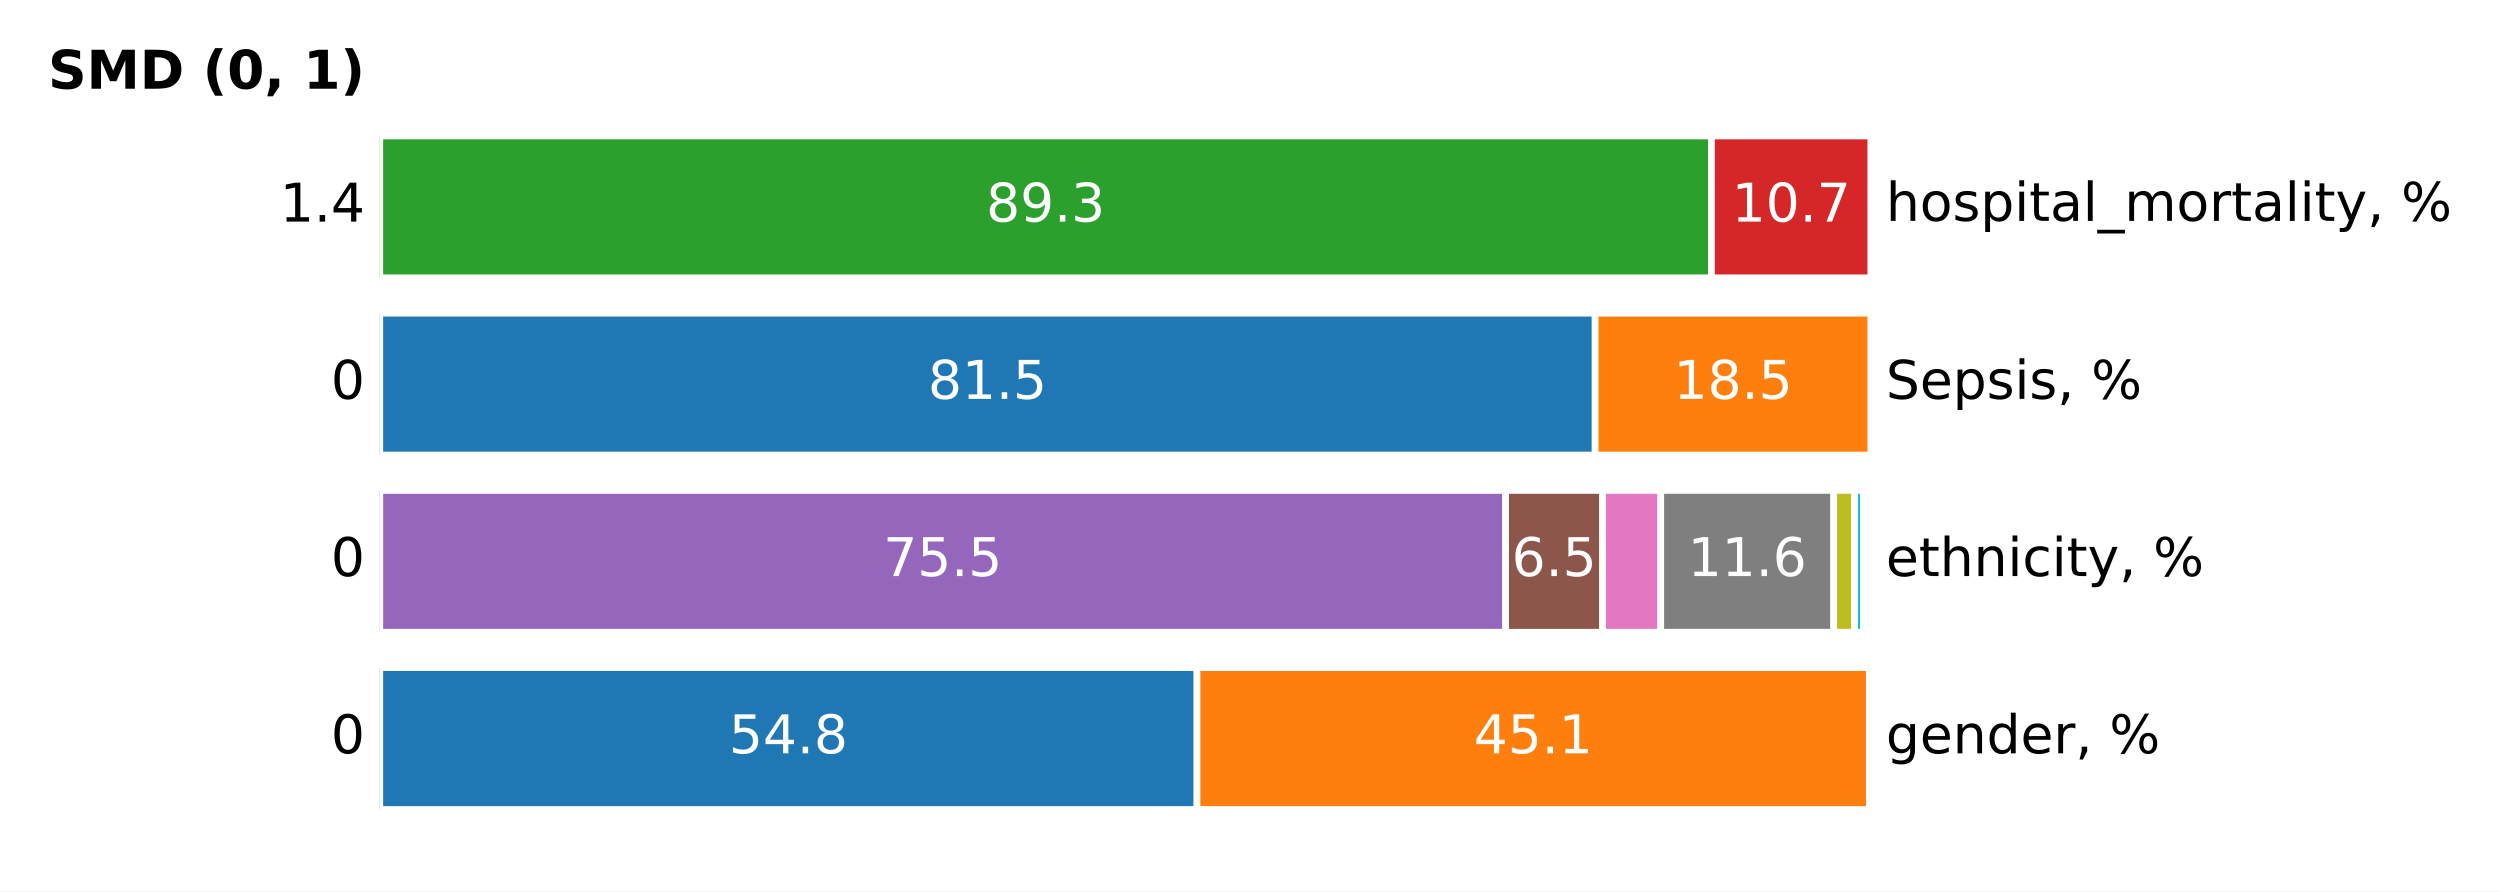
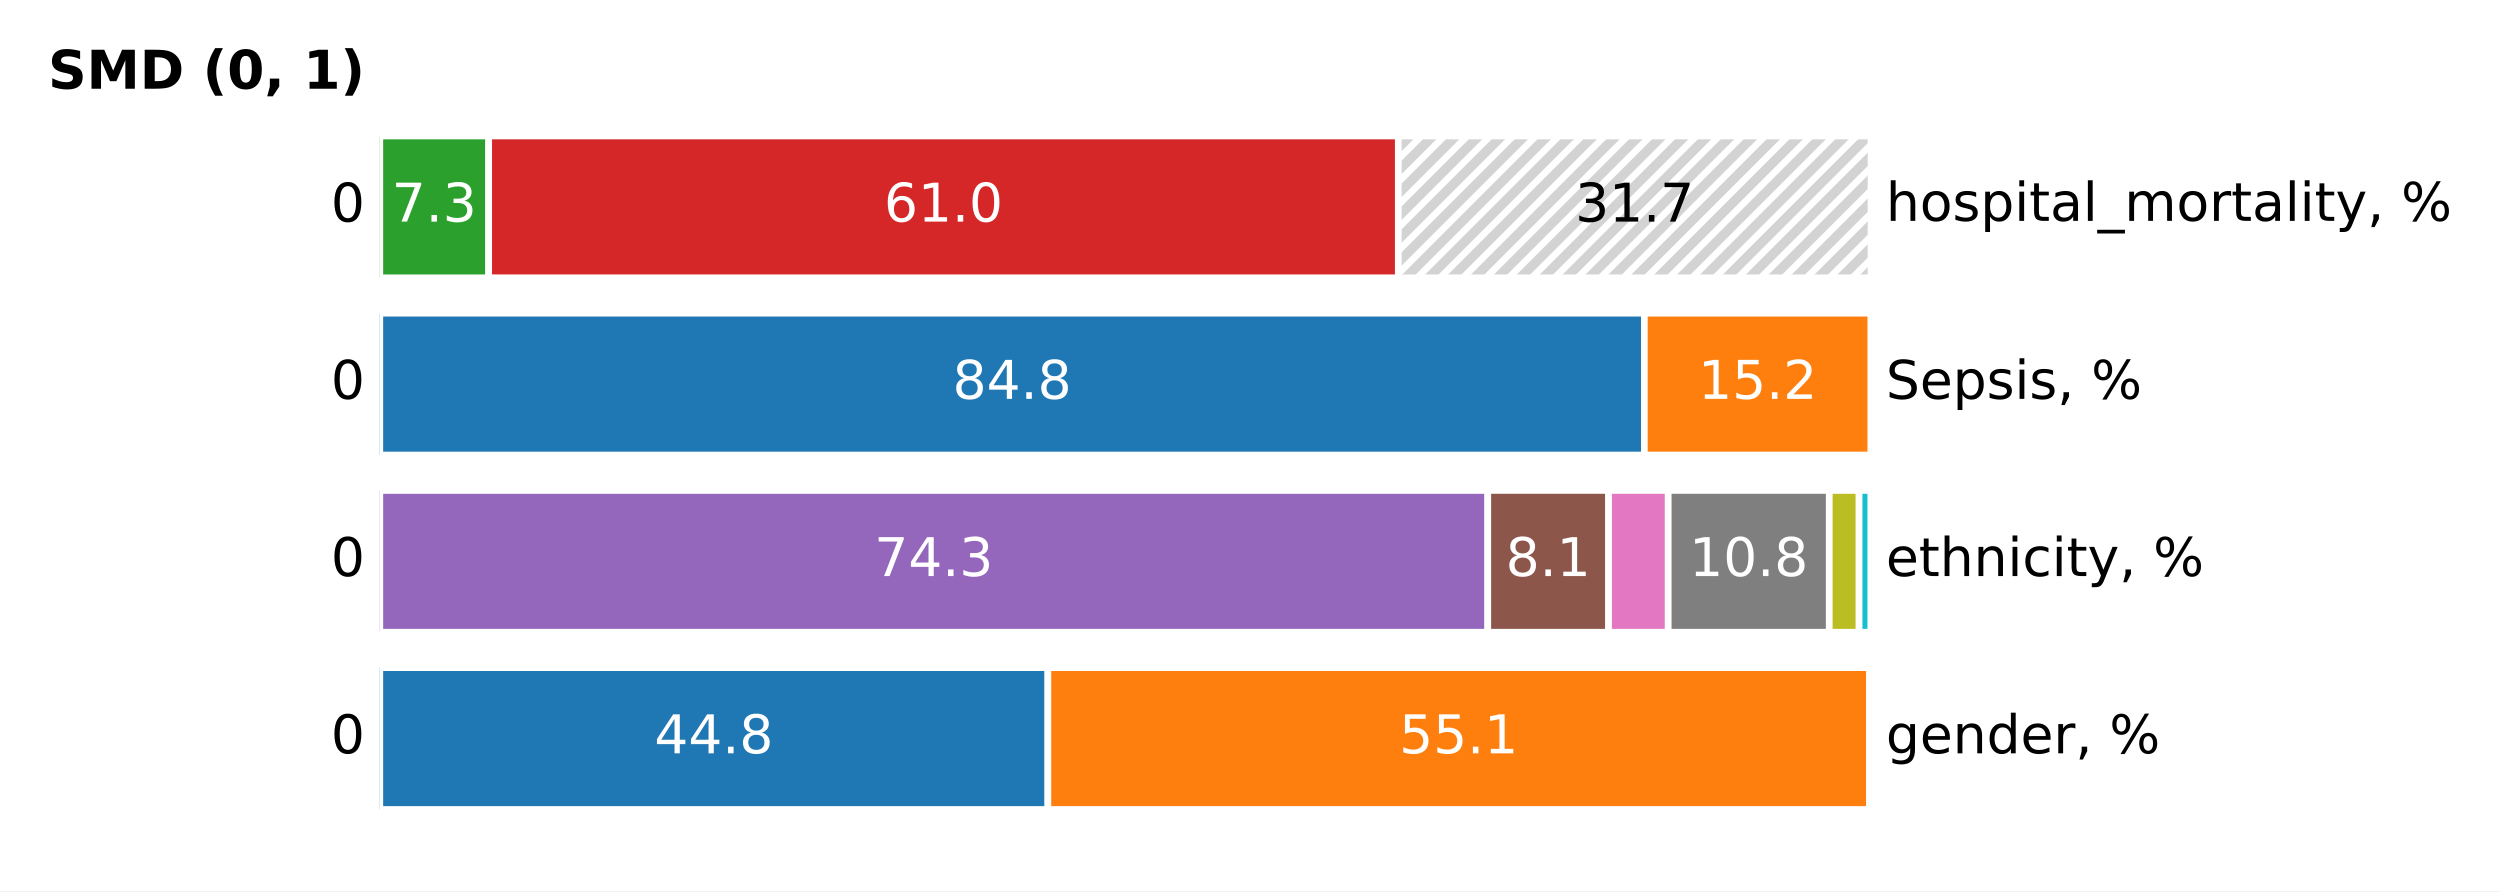
<svg xmlns="http://www.w3.org/2000/svg" xmlns:xlink="http://www.w3.org/1999/xlink" width="374.194pt" height="133.395pt" viewBox="0 0 374.194 133.395" version="1.1">
  <defs>
    <style type="text/css">*{stroke-linejoin: round; stroke-linecap: butt}</style>
  </defs>
  <g id="figure_1">
    <g id="patch_1">
      <path d="M 0 133.395  L 374.194 133.395  L 374.194 0  L 0 0  z " style="fill: #ffffff" />
    </g>
    <g id="axes_1">
      <g id="patch_2">
        <path d="M 56.849 126.195  L 280.05 126.195  L 280.05 15.315  L 56.849 15.315  z " style="fill: #ffffff" />
      </g>
      <g id="patch_3">
-         <path d="M 56.849 121.155  L 179.163 121.155  L 179.163 99.934  L 56.849 99.934  z " clip-path="url(#p56db52a1e6)" style="fill: #1f77b4; stroke: #ffffff; stroke-linejoin: miter" />
+         <path d="M 56.849 121.155  L 156.843 121.155  L 156.843 99.934  L 56.849 99.934  z " clip-path="url(#p36e3469cd9)" style="fill: #1f77b4; stroke: #ffffff; stroke-linejoin: miter" />
      </g>
      <g id="patch_4">
-         <path d="M 179.163 121.155  L 279.826 121.155  L 279.826 99.934  L 179.163 99.934  z " clip-path="url(#p56db52a1e6)" style="fill: #ff7f0e; stroke: #ffffff; stroke-linejoin: miter" />
+         <path d="M 156.843 121.155  L 279.826 121.155  L 279.826 99.934  L 156.843 99.934  z " clip-path="url(#p36e3469cd9)" style="fill: #ff7f0e; stroke: #ffffff; stroke-linejoin: miter" />
      </g>
      <g id="patch_5">
-         <path d="M 279.826 121.155  L 279.826 121.155  L 279.826 99.934  L 279.826 99.934  z " clip-path="url(#p56db52a1e6)" style="fill: #2ca02c; stroke: #ffffff; stroke-linejoin: miter" />
+         <path d="M 279.826 121.155  L 280.05 121.155  L 280.05 99.934  L 279.826 99.934  z " clip-path="url(#p36e3469cd9)" style="fill: #2ca02c; stroke: #ffffff; stroke-linejoin: miter" />
      </g>
      <g id="patch_6">
-         <path d="M 279.826 121.155  L 279.826 121.155  L 279.826 99.934  L 279.826 99.934  z " clip-path="url(#p56db52a1e6)" style="fill: #d62728; stroke: #ffffff; stroke-linejoin: miter" />
+         <path d="M 280.05 121.155  L 280.05 121.155  L 280.05 99.934  L 280.05 99.934  z " clip-path="url(#p36e3469cd9)" style="fill: #d62728; stroke: #ffffff; stroke-linejoin: miter" />
      </g>
      <g id="patch_7">
-         <path d="M 279.826 121.155  L 279.826 121.155  L 279.826 99.934  L 279.826 99.934  z " clip-path="url(#p56db52a1e6)" style="fill: url(#h316f0271d7); stroke: #ffffff; stroke-linejoin: miter" />
+         <path d="M 280.05 121.155  L 280.05 121.155  L 280.05 99.934  L 280.05 99.934  z " clip-path="url(#p36e3469cd9)" style="fill: url(#he252139974); stroke: #ffffff; stroke-linejoin: miter" />
      </g>
      <g id="patch_8">
-         <path d="M 56.849 94.629  L 225.365 94.629  L 225.365 73.408  L 56.849 73.408  z " clip-path="url(#p56db52a1e6)" style="fill: #9467bd; stroke: #ffffff; stroke-linejoin: miter" />
+         <path d="M 56.849 94.629  L 222.687 94.629  L 222.687 73.408  L 56.849 73.408  z " clip-path="url(#p36e3469cd9)" style="fill: #9467bd; stroke: #ffffff; stroke-linejoin: miter" />
      </g>
      <g id="patch_9">
-         <path d="M 225.365 94.629  L 239.874 94.629  L 239.874 73.408  L 225.365 73.408  z " clip-path="url(#p56db52a1e6)" style="fill: #8c564b; stroke: #ffffff; stroke-linejoin: miter" />
+         <path d="M 222.687 94.629  L 240.766 94.629  L 240.766 73.408  L 222.687 73.408  z " clip-path="url(#p36e3469cd9)" style="fill: #8c564b; stroke: #ffffff; stroke-linejoin: miter" />
      </g>
      <g id="patch_10">
-         <path d="M 239.874 94.629  L 248.578 94.629  L 248.578 73.408  L 239.874 73.408  z " clip-path="url(#p56db52a1e6)" style="fill: #e377c2; stroke: #ffffff; stroke-linejoin: miter" />
+         <path d="M 240.766 94.629  L 249.694 94.629  L 249.694 73.408  L 240.766 73.408  z " clip-path="url(#p36e3469cd9)" style="fill: #e377c2; stroke: #ffffff; stroke-linejoin: miter" />
      </g>
      <g id="patch_11">
-         <path d="M 248.578 94.629  L 274.469 94.629  L 274.469 73.408  L 248.578 73.408  z " clip-path="url(#p56db52a1e6)" style="fill: #7f7f7f; stroke: #ffffff; stroke-linejoin: miter" />
+         <path d="M 249.694 94.629  L 273.8 94.629  L 273.8 73.408  L 249.694 73.408  z " clip-path="url(#p36e3469cd9)" style="fill: #7f7f7f; stroke: #ffffff; stroke-linejoin: miter" />
      </g>
      <g id="patch_12">
-         <path d="M 274.469 94.629  L 277.594 94.629  L 277.594 73.408  L 274.469 73.408  z " clip-path="url(#p56db52a1e6)" style="fill: #bcbd22; stroke: #ffffff; stroke-linejoin: miter" />
+         <path d="M 273.8 94.629  L 278.264 94.629  L 278.264 73.408  L 273.8 73.408  z " clip-path="url(#p36e3469cd9)" style="fill: #bcbd22; stroke: #ffffff; stroke-linejoin: miter" />
      </g>
      <g id="patch_13">
-         <path d="M 277.594 94.629  L 278.933 94.629  L 278.933 73.408  L 277.594 73.408  z " clip-path="url(#p56db52a1e6)" style="fill: #17becf; stroke: #ffffff; stroke-linejoin: miter" />
+         <path d="M 278.264 94.629  L 280.05 94.629  L 280.05 73.408  L 278.264 73.408  z " clip-path="url(#p36e3469cd9)" style="fill: #17becf; stroke: #ffffff; stroke-linejoin: miter" />
      </g>
      <g id="patch_14">
-         <path d="M 278.933 94.629  L 278.933 94.629  L 278.933 73.408  L 278.933 73.408  z " clip-path="url(#p56db52a1e6)" style="fill: url(#h316f0271d7); stroke: #ffffff; stroke-linejoin: miter" />
+         <path d="M 280.05 94.629  L 280.05 94.629  L 280.05 73.408  L 280.05 73.408  z " clip-path="url(#p36e3469cd9)" style="fill: url(#he252139974); stroke: #ffffff; stroke-linejoin: miter" />
      </g>
      <g id="patch_15">
-         <path d="M 56.849 68.103  L 238.757 68.103  L 238.757 46.882  L 56.849 46.882  z " clip-path="url(#p56db52a1e6)" style="fill: #1f77b4; stroke: #ffffff; stroke-linejoin: miter" />
+         <path d="M 56.849 68.103  L 246.123 68.103  L 246.123 46.882  L 56.849 46.882  z " clip-path="url(#p36e3469cd9)" style="fill: #1f77b4; stroke: #ffffff; stroke-linejoin: miter" />
      </g>
      <g id="patch_16">
-         <path d="M 238.757 68.103  L 280.05 68.103  L 280.05 46.882  L 238.757 46.882  z " clip-path="url(#p56db52a1e6)" style="fill: #ff7f0e; stroke: #ffffff; stroke-linejoin: miter" />
+         <path d="M 246.123 68.103  L 280.05 68.103  L 280.05 46.882  L 246.123 46.882  z " clip-path="url(#p36e3469cd9)" style="fill: #ff7f0e; stroke: #ffffff; stroke-linejoin: miter" />
      </g>
      <g id="patch_17">
-         <path d="M 280.05 68.103  L 280.05 68.103  L 280.05 46.882  L 280.05 46.882  z " clip-path="url(#p56db52a1e6)" style="fill: url(#h316f0271d7); stroke: #ffffff; stroke-linejoin: miter" />
+         <path d="M 280.05 68.103  L 280.05 68.103  L 280.05 46.882  L 280.05 46.882  z " clip-path="url(#p36e3469cd9)" style="fill: url(#he252139974); stroke: #ffffff; stroke-linejoin: miter" />
      </g>
      <g id="patch_18">
-         <path d="M 56.849 41.577  L 256.167 41.577  L 256.167 20.355  L 56.849 20.355  z " clip-path="url(#p56db52a1e6)" style="fill: #2ca02c; stroke: #ffffff; stroke-linejoin: miter" />
+         <path d="M 56.849 41.577  L 73.143 41.577  L 73.143 20.355  L 56.849 20.355  z " clip-path="url(#p36e3469cd9)" style="fill: #2ca02c; stroke: #ffffff; stroke-linejoin: miter" />
      </g>
      <g id="patch_19">
-         <path d="M 256.167 41.577  L 280.05 41.577  L 280.05 20.355  L 256.167 20.355  z " clip-path="url(#p56db52a1e6)" style="fill: #d62728; stroke: #ffffff; stroke-linejoin: miter" />
+         <path d="M 73.143 41.577  L 209.295 41.577  L 209.295 20.355  L 73.143 20.355  z " clip-path="url(#p36e3469cd9)" style="fill: #d62728; stroke: #ffffff; stroke-linejoin: miter" />
      </g>
      <g id="patch_20">
-         <path d="M 280.05 41.577  L 280.05 41.577  L 280.05 20.355  L 280.05 20.355  z " clip-path="url(#p56db52a1e6)" style="fill: url(#h316f0271d7); stroke: #ffffff; stroke-linejoin: miter" />
+         <path d="M 209.295 41.577  L 280.05 41.577  L 280.05 20.355  L 209.295 20.355  z " clip-path="url(#p36e3469cd9)" style="fill: url(#he252139974); stroke: #ffffff; stroke-linejoin: miter" />
      </g>
      <g id="matplotlib.axis_1" />
      <g id="matplotlib.axis_2" />
      <g id="text_1">
-         <g style="fill: #ffffff" transform="translate(109.1 112.7524) scale(0.08 -0.08)">
-           <defs>
-             <path id="DejaVuSans-35" d="M 691 4666  L 3169 4666  L 3169 4134  L 1269 4134  L 1269 2991  Q 1406 3038 1543 3061  Q 1681 3084 1819 3084  Q 2600 3084 3056 2656  Q 3513 2228 3513 1497  Q 3513 744 3044 326  Q 2575 -91 1722 -91  Q 1428 -91 1123 -41  Q 819 9 494 109  L 494 744  Q 775 591 1075 516  Q 1375 441 1709 441  Q 2250 441 2565 725  Q 2881 1009 2881 1497  Q 2881 1984 2565 2268  Q 2250 2553 1709 2553  Q 1456 2553 1204 2497  Q 953 2441 691 2322  L 691 4666  z " transform="scale(0.015625)" />
+         <g style="fill: #ffffff" transform="translate(97.94005 112.7524) scale(0.08 -0.08)">
+           <defs>
            <path id="DejaVuSans-34" d="M 2419 4116  L 825 1625  L 2419 1625  L 2419 4116  z M 2253 4666  L 3047 4666  L 3047 1625  L 3713 1625  L 3713 1100  L 3047 1100  L 3047 0  L 2419 0  L 2419 1100  L 313 1100  L 313 1709  L 2253 4666  z " transform="scale(0.015625)" />
            <path id="DejaVuSans-2e" d="M 684 794  L 1344 794  L 1344 0  L 684 0  L 684 794  z " transform="scale(0.015625)" />
            <path id="DejaVuSans-38" d="M 2034 2216  Q 1584 2216 1326 1975  Q 1069 1734 1069 1313  Q 1069 891 1326 650  Q 1584 409 2034 409  Q 2484 409 2743 651  Q 3003 894 3003 1313  Q 3003 1734 2745 1975  Q 2488 2216 2034 2216  z M 1403 2484  Q 997 2584 770 2862  Q 544 3141 544 3541  Q 544 4100 942 4425  Q 1341 4750 2034 4750  Q 2731 4750 3128 4425  Q 3525 4100 3525 3541  Q 3525 3141 3298 2862  Q 3072 2584 2669 2484  Q 3125 2378 3379 2068  Q 3634 1759 3634 1313  Q 3634 634 3220 271  Q 2806 -91 2034 -91  Q 1263 -91 848 271  Q 434 634 434 1313  Q 434 1759 690 2068  Q 947 2378 1403 2484  z M 1172 3481  Q 1172 3119 1398 2916  Q 1625 2713 2034 2713  Q 2441 2713 2670 2916  Q 2900 3119 2900 3481  Q 2900 3844 2670 4047  Q 2441 4250 2034 4250  Q 1625 4250 1398 4047  Q 1172 3844 1172 3481  z " transform="scale(0.015625)" />
          </defs>
+           <use xlink:href="#DejaVuSans-34" />
+           <use xlink:href="#DejaVuSans-34" x="63.623" />
+           <use xlink:href="#DejaVuSans-2e" x="127.246" />
+           <use xlink:href="#DejaVuSans-38" x="159.033" />
+         </g>
+       </g>
+       <g id="text_2">
+         <g style="fill: #ffffff" transform="translate(209.4284 112.7524) scale(0.08 -0.08)">
+           <defs>
+             <path id="DejaVuSans-35" d="M 691 4666  L 3169 4666  L 3169 4134  L 1269 4134  L 1269 2991  Q 1406 3038 1543 3061  Q 1681 3084 1819 3084  Q 2600 3084 3056 2656  Q 3513 2228 3513 1497  Q 3513 744 3044 326  Q 2575 -91 1722 -91  Q 1428 -91 1123 -41  Q 819 9 494 109  L 494 744  Q 775 591 1075 516  Q 1375 441 1709 441  Q 2250 441 2565 725  Q 2881 1009 2881 1497  Q 2881 1984 2565 2268  Q 2250 2553 1709 2553  Q 1456 2553 1204 2497  Q 953 2441 691 2322  L 691 4666  z " transform="scale(0.015625)" />
+             <path id="DejaVuSans-31" d="M 794 531  L 1825 531  L 1825 4091  L 703 3866  L 703 4441  L 1819 4666  L 2450 4666  L 2450 531  L 3481 531  L 3481 0  L 794 0  L 794 531  z " transform="scale(0.015625)" />
+           </defs>
          <use xlink:href="#DejaVuSans-35" />
-           <use xlink:href="#DejaVuSans-34" x="63.623" />
-           <use xlink:href="#DejaVuSans-2e" x="127.246" />
-           <use xlink:href="#DejaVuSans-38" x="159.033" />
-         </g>
-       </g>
-       <g id="text_2">
-         <g style="fill: #ffffff" transform="translate(220.5884 112.7524) scale(0.08 -0.08)">
-           <defs>
-             <path id="DejaVuSans-31" d="M 794 531  L 1825 531  L 1825 4091  L 703 3866  L 703 4441  L 1819 4666  L 2450 4666  L 2450 531  L 3481 531  L 3481 0  L 794 0  L 794 531  z " transform="scale(0.015625)" />
-           </defs>
-           <use xlink:href="#DejaVuSans-34" />
          <use xlink:href="#DejaVuSans-35" x="63.623" />
          <use xlink:href="#DejaVuSans-2e" x="127.246" />
          <use xlink:href="#DejaVuSans-31" x="159.033" />
        </g>
      </g>
      <g id="text_3">
        <g transform="translate(49.5275 112.7524) scale(0.08 -0.08)">
          <defs>
            <path id="DejaVuSans-30" d="M 2034 4250  Q 1547 4250 1301 3770  Q 1056 3291 1056 2328  Q 1056 1369 1301 889  Q 1547 409 2034 409  Q 2525 409 2770 889  Q 3016 1369 3016 2328  Q 3016 3291 2770 3770  Q 2525 4250 2034 4250  z M 2034 4750  Q 2819 4750 3233 4129  Q 3647 3509 3647 2328  Q 3647 1150 3233 529  Q 2819 -91 2034 -91  Q 1250 -91 836 529  Q 422 1150 422 2328  Q 422 3509 836 4129  Q 1250 4750 2034 4750  z " transform="scale(0.015625)" />
          </defs>
          <use xlink:href="#DejaVuSans-30" />
        </g>
      </g>
      <g id="text_4">
        <g transform="translate(282.2815 112.7524) scale(0.08 -0.08)">
          <defs>
            <path id="DejaVuSans-67" d="M 2906 1791  Q 2906 2416 2648 2759  Q 2391 3103 1925 3103  Q 1463 3103 1205 2759  Q 947 2416 947 1791  Q 947 1169 1205 825  Q 1463 481 1925 481  Q 2391 481 2648 825  Q 2906 1169 2906 1791  z M 3481 434  Q 3481 -459 3084 -895  Q 2688 -1331 1869 -1331  Q 1566 -1331 1297 -1286  Q 1028 -1241 775 -1147  L 775 -588  Q 1028 -725 1275 -790  Q 1522 -856 1778 -856  Q 2344 -856 2625 -561  Q 2906 -266 2906 331  L 2906 616  Q 2728 306 2450 153  Q 2172 0 1784 0  Q 1141 0 747 490  Q 353 981 353 1791  Q 353 2603 747 3093  Q 1141 3584 1784 3584  Q 2172 3584 2450 3431  Q 2728 3278 2906 2969  L 2906 3500  L 3481 3500  L 3481 434  z " transform="scale(0.015625)" />
            <path id="DejaVuSans-65" d="M 3597 1894  L 3597 1613  L 953 1613  Q 991 1019 1311 708  Q 1631 397 2203 397  Q 2534 397 2845 478  Q 3156 559 3463 722  L 3463 178  Q 3153 47 2828 -22  Q 2503 -91 2169 -91  Q 1331 -91 842 396  Q 353 884 353 1716  Q 353 2575 817 3079  Q 1281 3584 2069 3584  Q 2775 3584 3186 3129  Q 3597 2675 3597 1894  z M 3022 2063  Q 3016 2534 2758 2815  Q 2500 3097 2075 3097  Q 1594 3097 1305 2825  Q 1016 2553 972 2059  L 3022 2063  z " transform="scale(0.015625)" />
            <path id="DejaVuSans-6e" d="M 3513 2113  L 3513 0  L 2938 0  L 2938 2094  Q 2938 2591 2744 2837  Q 2550 3084 2163 3084  Q 1697 3084 1428 2787  Q 1159 2491 1159 1978  L 1159 0  L 581 0  L 581 3500  L 1159 3500  L 1159 2956  Q 1366 3272 1645 3428  Q 1925 3584 2291 3584  Q 2894 3584 3203 3211  Q 3513 2838 3513 2113  z " transform="scale(0.015625)" />
            <path id="DejaVuSans-64" d="M 2906 2969  L 2906 4863  L 3481 4863  L 3481 0  L 2906 0  L 2906 525  Q 2725 213 2448 61  Q 2172 -91 1784 -91  Q 1150 -91 751 415  Q 353 922 353 1747  Q 353 2572 751 3078  Q 1150 3584 1784 3584  Q 2172 3584 2448 3432  Q 2725 3281 2906 2969  z M 947 1747  Q 947 1113 1208 752  Q 1469 391 1925 391  Q 2381 391 2643 752  Q 2906 1113 2906 1747  Q 2906 2381 2643 2742  Q 2381 3103 1925 3103  Q 1469 3103 1208 2742  Q 947 2381 947 1747  z " transform="scale(0.015625)" />
            <path id="DejaVuSans-72" d="M 2631 2963  Q 2534 3019 2420 3045  Q 2306 3072 2169 3072  Q 1681 3072 1420 2755  Q 1159 2438 1159 1844  L 1159 0  L 581 0  L 581 3500  L 1159 3500  L 1159 2956  Q 1341 3275 1631 3429  Q 1922 3584 2338 3584  Q 2397 3584 2469 3576  Q 2541 3569 2628 3553  L 2631 2963  z " transform="scale(0.015625)" />
            <path id="DejaVuSans-2c" d="M 750 794  L 1409 794  L 1409 256  L 897 -744  L 494 -744  L 750 256  L 750 794  z " transform="scale(0.015625)" />
            <path id="DejaVuSans-20" transform="scale(0.015625)" />
            <path id="DejaVuSans-25" d="M 4653 2053  Q 4381 2053 4226 1822  Q 4072 1591 4072 1178  Q 4072 772 4226 539  Q 4381 306 4653 306  Q 4919 306 5073 539  Q 5228 772 5228 1178  Q 5228 1588 5073 1820  Q 4919 2053 4653 2053  z M 4653 2450  Q 5147 2450 5437 2106  Q 5728 1763 5728 1178  Q 5728 594 5436 251  Q 5144 -91 4653 -91  Q 4153 -91 3862 251  Q 3572 594 3572 1178  Q 3572 1766 3864 2108  Q 4156 2450 4653 2450  z M 1428 4353  Q 1159 4353 1004 4120  Q 850 3888 850 3481  Q 850 3069 1003 2837  Q 1156 2606 1428 2606  Q 1700 2606 1854 2837  Q 2009 3069 2009 3481  Q 2009 3884 1853 4118  Q 1697 4353 1428 4353  z M 4250 4750  L 4750 4750  L 1831 -91  L 1331 -91  L 4250 4750  z M 1428 4750  Q 1922 4750 2215 4408  Q 2509 4066 2509 3481  Q 2509 2891 2217 2550  Q 1925 2209 1428 2209  Q 931 2209 642 2551  Q 353 2894 353 3481  Q 353 4063 643 4406  Q 934 4750 1428 4750  z " transform="scale(0.015625)" />
          </defs>
          <use xlink:href="#DejaVuSans-67" />
          <use xlink:href="#DejaVuSans-65" x="63.477" />
          <use xlink:href="#DejaVuSans-6e" x="125" />
          <use xlink:href="#DejaVuSans-64" x="188.379" />
          <use xlink:href="#DejaVuSans-65" x="251.855" />
          <use xlink:href="#DejaVuSans-72" x="313.379" />
          <use xlink:href="#DejaVuSans-2c" x="354.492" />
          <use xlink:href="#DejaVuSans-20" x="386.279" />
          <use xlink:href="#DejaVuSans-25" x="418.066" />
        </g>
      </g>
      <g id="text_5">
-         <g style="fill: #ffffff" transform="translate(132.2012 86.22612) scale(0.08 -0.08)">
+         <g style="fill: #ffffff" transform="translate(130.8621 86.22612) scale(0.08 -0.08)">
          <defs>
            <path id="DejaVuSans-37" d="M 525 4666  L 3525 4666  L 3525 4397  L 1831 0  L 1172 0  L 2766 4134  L 525 4134  L 525 4666  z " transform="scale(0.015625)" />
+             <path id="DejaVuSans-33" d="M 2597 2516  Q 3050 2419 3304 2112  Q 3559 1806 3559 1356  Q 3559 666 3084 287  Q 2609 -91 1734 -91  Q 1441 -91 1130 -33  Q 819 25 488 141  L 488 750  Q 750 597 1062 519  Q 1375 441 1716 441  Q 2309 441 2620 675  Q 2931 909 2931 1356  Q 2931 1769 2642 2001  Q 2353 2234 1838 2234  L 1294 2234  L 1294 2753  L 1863 2753  Q 2328 2753 2575 2939  Q 2822 3125 2822 3475  Q 2822 3834 2567 4026  Q 2313 4219 1838 4219  Q 1578 4219 1281 4162  Q 984 4106 628 3988  L 628 4550  Q 988 4650 1302 4700  Q 1616 4750 1894 4750  Q 2613 4750 3031 4423  Q 3450 4097 3450 3541  Q 3450 3153 3228 2886  Q 3006 2619 2597 2516  z " transform="scale(0.015625)" />
          </defs>
          <use xlink:href="#DejaVuSans-37" />
-           <use xlink:href="#DejaVuSans-35" x="63.623" />
-           <use xlink:href="#DejaVuSans-2e" x="127.246" />
-           <use xlink:href="#DejaVuSans-35" x="159.033" />
+           <use xlink:href="#DejaVuSans-34" x="63.623" />
+           <use xlink:href="#DejaVuSans-2e" x="127.246" />
+           <use xlink:href="#DejaVuSans-33" x="159.033" />
        </g>
      </g>
      <g id="text_6">
-         <g style="fill: #ffffff" transform="translate(226.2583 86.22612) scale(0.08 -0.08)">
-           <defs>
-             <path id="DejaVuSans-36" d="M 2113 2584  Q 1688 2584 1439 2293  Q 1191 2003 1191 1497  Q 1191 994 1439 701  Q 1688 409 2113 409  Q 2538 409 2786 701  Q 3034 994 3034 1497  Q 3034 2003 2786 2293  Q 2538 2584 2113 2584  z M 3366 4563  L 3366 3988  Q 3128 4100 2886 4159  Q 2644 4219 2406 4219  Q 1781 4219 1451 3797  Q 1122 3375 1075 2522  Q 1259 2794 1537 2939  Q 1816 3084 2150 3084  Q 2853 3084 3261 2657  Q 3669 2231 3669 1497  Q 3669 778 3244 343  Q 2819 -91 2113 -91  Q 1303 -91 875 529  Q 447 1150 447 2328  Q 447 3434 972 4092  Q 1497 4750 2381 4750  Q 2619 4750 2861 4703  Q 3103 4656 3366 4563  z " transform="scale(0.015625)" />
-           </defs>
-           <use xlink:href="#DejaVuSans-36" />
+         <g style="fill: #ffffff" transform="translate(225.3655 86.22612) scale(0.08 -0.08)">
+           <use xlink:href="#DejaVuSans-38" />
          <use xlink:href="#DejaVuSans-2e" x="63.623" />
-           <use xlink:href="#DejaVuSans-35" x="95.41" />
+           <use xlink:href="#DejaVuSans-31" x="95.41" />
        </g>
      </g>
      <g id="text_7">
-         <g style="fill: #ffffff" transform="translate(252.6176 86.22612) scale(0.08 -0.08)">
+         <g style="fill: #ffffff" transform="translate(252.8408 86.22612) scale(0.08 -0.08)">
          <use xlink:href="#DejaVuSans-31" />
-           <use xlink:href="#DejaVuSans-31" x="63.623" />
-           <use xlink:href="#DejaVuSans-2e" x="127.246" />
-           <use xlink:href="#DejaVuSans-36" x="159.033" />
+           <use xlink:href="#DejaVuSans-30" x="63.623" />
+           <use xlink:href="#DejaVuSans-2e" x="127.246" />
+           <use xlink:href="#DejaVuSans-38" x="159.033" />
        </g>
      </g>
      <g id="text_8">
        <g transform="translate(49.5275 86.22612) scale(0.08 -0.08)">
          <use xlink:href="#DejaVuSans-30" />
        </g>
      </g>
      <g id="text_9">
        <g transform="translate(282.2815 86.22612) scale(0.08 -0.08)">
          <defs>
            <path id="DejaVuSans-74" d="M 1172 4494  L 1172 3500  L 2356 3500  L 2356 3053  L 1172 3053  L 1172 1153  Q 1172 725 1289 603  Q 1406 481 1766 481  L 2356 481  L 2356 0  L 1766 0  Q 1100 0 847 248  Q 594 497 594 1153  L 594 3053  L 172 3053  L 172 3500  L 594 3500  L 594 4494  L 1172 4494  z " transform="scale(0.015625)" />
            <path id="DejaVuSans-68" d="M 3513 2113  L 3513 0  L 2938 0  L 2938 2094  Q 2938 2591 2744 2837  Q 2550 3084 2163 3084  Q 1697 3084 1428 2787  Q 1159 2491 1159 1978  L 1159 0  L 581 0  L 581 4863  L 1159 4863  L 1159 2956  Q 1366 3272 1645 3428  Q 1925 3584 2291 3584  Q 2894 3584 3203 3211  Q 3513 2838 3513 2113  z " transform="scale(0.015625)" />
            <path id="DejaVuSans-69" d="M 603 3500  L 1178 3500  L 1178 0  L 603 0  L 603 3500  z M 603 4863  L 1178 4863  L 1178 4134  L 603 4134  L 603 4863  z " transform="scale(0.015625)" />
            <path id="DejaVuSans-63" d="M 3122 3366  L 3122 2828  Q 2878 2963 2633 3030  Q 2388 3097 2138 3097  Q 1578 3097 1268 2742  Q 959 2388 959 1747  Q 959 1106 1268 751  Q 1578 397 2138 397  Q 2388 397 2633 464  Q 2878 531 3122 666  L 3122 134  Q 2881 22 2623 -34  Q 2366 -91 2075 -91  Q 1284 -91 818 406  Q 353 903 353 1747  Q 353 2603 823 3093  Q 1294 3584 2113 3584  Q 2378 3584 2631 3529  Q 2884 3475 3122 3366  z " transform="scale(0.015625)" />
            <path id="DejaVuSans-79" d="M 2059 -325  Q 1816 -950 1584 -1140  Q 1353 -1331 966 -1331  L 506 -1331  L 506 -850  L 844 -850  Q 1081 -850 1212 -737  Q 1344 -625 1503 -206  L 1606 56  L 191 3500  L 800 3500  L 1894 763  L 2988 3500  L 3597 3500  L 2059 -325  z " transform="scale(0.015625)" />
          </defs>
          <use xlink:href="#DejaVuSans-65" />
          <use xlink:href="#DejaVuSans-74" x="61.523" />
          <use xlink:href="#DejaVuSans-68" x="100.732" />
          <use xlink:href="#DejaVuSans-6e" x="164.111" />
          <use xlink:href="#DejaVuSans-69" x="227.49" />
          <use xlink:href="#DejaVuSans-63" x="255.273" />
          <use xlink:href="#DejaVuSans-69" x="310.254" />
          <use xlink:href="#DejaVuSans-74" x="338.037" />
          <use xlink:href="#DejaVuSans-79" x="377.246" />
          <use xlink:href="#DejaVuSans-2c" x="436.426" />
          <use xlink:href="#DejaVuSans-20" x="468.213" />
          <use xlink:href="#DejaVuSans-25" x="500" />
        </g>
      </g>
      <g id="text_10">
-         <g style="fill: #ffffff" transform="translate(138.8973 59.6998) scale(0.08 -0.08)">
+         <g style="fill: #ffffff" transform="translate(142.58 59.6998) scale(0.08 -0.08)">
          <use xlink:href="#DejaVuSans-38" />
-           <use xlink:href="#DejaVuSans-31" x="63.623" />
-           <use xlink:href="#DejaVuSans-2e" x="127.246" />
-           <use xlink:href="#DejaVuSans-35" x="159.033" />
+           <use xlink:href="#DejaVuSans-34" x="63.623" />
+           <use xlink:href="#DejaVuSans-2e" x="127.246" />
+           <use xlink:href="#DejaVuSans-38" x="159.033" />
        </g>
      </g>
      <g id="text_11">
-         <g style="fill: #ffffff" transform="translate(250.4973 59.6998) scale(0.08 -0.08)">
+         <g style="fill: #ffffff" transform="translate(254.18 59.6998) scale(0.08 -0.08)">
+           <defs>
+             <path id="DejaVuSans-32" d="M 1228 531  L 3431 531  L 3431 0  L 469 0  L 469 531  Q 828 903 1448 1529  Q 2069 2156 2228 2338  Q 2531 2678 2651 2914  Q 2772 3150 2772 3378  Q 2772 3750 2511 3984  Q 2250 4219 1831 4219  Q 1534 4219 1204 4116  Q 875 4013 500 3803  L 500 4441  Q 881 4594 1212 4672  Q 1544 4750 1819 4750  Q 2544 4750 2975 4387  Q 3406 4025 3406 3419  Q 3406 3131 3298 2873  Q 3191 2616 2906 2266  Q 2828 2175 2409 1742  Q 1991 1309 1228 531  z " transform="scale(0.015625)" />
+           </defs>
          <use xlink:href="#DejaVuSans-31" />
-           <use xlink:href="#DejaVuSans-38" x="63.623" />
-           <use xlink:href="#DejaVuSans-2e" x="127.246" />
-           <use xlink:href="#DejaVuSans-35" x="159.033" />
+           <use xlink:href="#DejaVuSans-35" x="63.623" />
+           <use xlink:href="#DejaVuSans-2e" x="127.246" />
+           <use xlink:href="#DejaVuSans-32" x="159.033" />
        </g>
      </g>
      <g id="text_12">
        <g transform="translate(49.5275 59.6998) scale(0.08 -0.08)">
          <use xlink:href="#DejaVuSans-30" />
        </g>
      </g>
      <g id="text_13">
        <g transform="translate(282.2815 59.6998) scale(0.08 -0.08)">
          <defs>
            <path id="DejaVuSans-53" d="M 3425 4513  L 3425 3897  Q 3066 4069 2747 4153  Q 2428 4238 2131 4238  Q 1616 4238 1336 4038  Q 1056 3838 1056 3469  Q 1056 3159 1242 3001  Q 1428 2844 1947 2747  L 2328 2669  Q 3034 2534 3370 2195  Q 3706 1856 3706 1288  Q 3706 609 3251 259  Q 2797 -91 1919 -91  Q 1588 -91 1214 -16  Q 841 59 441 206  L 441 856  Q 825 641 1194 531  Q 1563 422 1919 422  Q 2459 422 2753 634  Q 3047 847 3047 1241  Q 3047 1584 2836 1778  Q 2625 1972 2144 2069  L 1759 2144  Q 1053 2284 737 2584  Q 422 2884 422 3419  Q 422 4038 858 4394  Q 1294 4750 2059 4750  Q 2388 4750 2728 4690  Q 3069 4631 3425 4513  z " transform="scale(0.015625)" />
            <path id="DejaVuSans-70" d="M 1159 525  L 1159 -1331  L 581 -1331  L 581 3500  L 1159 3500  L 1159 2969  Q 1341 3281 1617 3432  Q 1894 3584 2278 3584  Q 2916 3584 3314 3078  Q 3713 2572 3713 1747  Q 3713 922 3314 415  Q 2916 -91 2278 -91  Q 1894 -91 1617 61  Q 1341 213 1159 525  z M 3116 1747  Q 3116 2381 2855 2742  Q 2594 3103 2138 3103  Q 1681 3103 1420 2742  Q 1159 2381 1159 1747  Q 1159 1113 1420 752  Q 1681 391 2138 391  Q 2594 391 2855 752  Q 3116 1113 3116 1747  z " transform="scale(0.015625)" />
            <path id="DejaVuSans-73" d="M 2834 3397  L 2834 2853  Q 2591 2978 2328 3040  Q 2066 3103 1784 3103  Q 1356 3103 1142 2972  Q 928 2841 928 2578  Q 928 2378 1081 2264  Q 1234 2150 1697 2047  L 1894 2003  Q 2506 1872 2764 1633  Q 3022 1394 3022 966  Q 3022 478 2636 193  Q 2250 -91 1575 -91  Q 1294 -91 989 -36  Q 684 19 347 128  L 347 722  Q 666 556 975 473  Q 1284 391 1588 391  Q 1994 391 2212 530  Q 2431 669 2431 922  Q 2431 1156 2273 1281  Q 2116 1406 1581 1522  L 1381 1569  Q 847 1681 609 1914  Q 372 2147 372 2553  Q 372 3047 722 3315  Q 1072 3584 1716 3584  Q 2034 3584 2315 3537  Q 2597 3491 2834 3397  z " transform="scale(0.015625)" />
          </defs>
          <use xlink:href="#DejaVuSans-53" />
          <use xlink:href="#DejaVuSans-65" x="63.477" />
          <use xlink:href="#DejaVuSans-70" x="125" />
          <use xlink:href="#DejaVuSans-73" x="188.477" />
          <use xlink:href="#DejaVuSans-69" x="240.576" />
          <use xlink:href="#DejaVuSans-73" x="268.359" />
          <use xlink:href="#DejaVuSans-2c" x="320.459" />
          <use xlink:href="#DejaVuSans-20" x="352.246" />
          <use xlink:href="#DejaVuSans-25" x="384.033" />
        </g>
      </g>
      <g id="text_14">
-         <g style="fill: #ffffff" transform="translate(147.602 33.17349) scale(0.08 -0.08)">
-           <defs>
-             <path id="DejaVuSans-39" d="M 703 97  L 703 672  Q 941 559 1184 500  Q 1428 441 1663 441  Q 2288 441 2617 861  Q 2947 1281 2994 2138  Q 2813 1869 2534 1725  Q 2256 1581 1919 1581  Q 1219 1581 811 2004  Q 403 2428 403 3163  Q 403 3881 828 4315  Q 1253 4750 1959 4750  Q 2769 4750 3195 4129  Q 3622 3509 3622 2328  Q 3622 1225 3098 567  Q 2575 -91 1691 -91  Q 1453 -91 1209 -44  Q 966 3 703 97  z M 1959 2075  Q 2384 2075 2632 2365  Q 2881 2656 2881 3163  Q 2881 3666 2632 3958  Q 2384 4250 1959 4250  Q 1534 4250 1286 3958  Q 1038 3666 1038 3163  Q 1038 2656 1286 2365  Q 1534 2075 1959 2075  z " transform="scale(0.015625)" />
-             <path id="DejaVuSans-33" d="M 2597 2516  Q 3050 2419 3304 2112  Q 3559 1806 3559 1356  Q 3559 666 3084 287  Q 2609 -91 1734 -91  Q 1441 -91 1130 -33  Q 819 25 488 141  L 488 750  Q 750 597 1062 519  Q 1375 441 1716 441  Q 2309 441 2620 675  Q 2931 909 2931 1356  Q 2931 1769 2642 2001  Q 2353 2234 1838 2234  L 1294 2234  L 1294 2753  L 1863 2753  Q 2328 2753 2575 2939  Q 2822 3125 2822 3475  Q 2822 3834 2567 4026  Q 2313 4219 1838 4219  Q 1578 4219 1281 4162  Q 984 4106 628 3988  L 628 4550  Q 988 4650 1302 4700  Q 1616 4750 1894 4750  Q 2613 4750 3031 4423  Q 3450 4097 3450 3541  Q 3450 3153 3228 2886  Q 3006 2619 2597 2516  z " transform="scale(0.015625)" />
-           </defs>
-           <use xlink:href="#DejaVuSans-38" />
-           <use xlink:href="#DejaVuSans-39" x="63.623" />
-           <use xlink:href="#DejaVuSans-2e" x="127.246" />
-           <use xlink:href="#DejaVuSans-33" x="159.033" />
+         <g style="fill: #ffffff" transform="translate(58.63505 33.17349) scale(0.08 -0.08)">
+           <use xlink:href="#DejaVuSans-37" />
+           <use xlink:href="#DejaVuSans-2e" x="63.623" />
+           <use xlink:href="#DejaVuSans-33" x="95.41" />
        </g>
      </g>
      <g id="text_15">
-         <g style="fill: #ffffff" transform="translate(259.202 33.17349) scale(0.08 -0.08)">
-           <use xlink:href="#DejaVuSans-31" />
-           <use xlink:href="#DejaVuSans-30" x="63.623" />
+         <g style="fill: #ffffff" transform="translate(132.3128 33.17349) scale(0.08 -0.08)">
+           <defs>
+             <path id="DejaVuSans-36" d="M 2113 2584  Q 1688 2584 1439 2293  Q 1191 2003 1191 1497  Q 1191 994 1439 701  Q 1688 409 2113 409  Q 2538 409 2786 701  Q 3034 994 3034 1497  Q 3034 2003 2786 2293  Q 2538 2584 2113 2584  z M 3366 4563  L 3366 3988  Q 3128 4100 2886 4159  Q 2644 4219 2406 4219  Q 1781 4219 1451 3797  Q 1122 3375 1075 2522  Q 1259 2794 1537 2939  Q 1816 3084 2150 3084  Q 2853 3084 3261 2657  Q 3669 2231 3669 1497  Q 3669 778 3244 343  Q 2819 -91 2113 -91  Q 1303 -91 875 529  Q 447 1150 447 2328  Q 447 3434 972 4092  Q 1497 4750 2381 4750  Q 2619 4750 2861 4703  Q 3103 4656 3366 4563  z " transform="scale(0.015625)" />
+           </defs>
+           <use xlink:href="#DejaVuSans-36" />
+           <use xlink:href="#DejaVuSans-31" x="63.623" />
+           <use xlink:href="#DejaVuSans-2e" x="127.246" />
+           <use xlink:href="#DejaVuSans-30" x="159.033" />
+         </g>
+       </g>
+       <g id="text_16">
+         <g transform="translate(235.7661 33.17349) scale(0.08 -0.08)">
+           <use xlink:href="#DejaVuSans-33" />
+           <use xlink:href="#DejaVuSans-31" x="63.623" />
          <use xlink:href="#DejaVuSans-2e" x="127.246" />
          <use xlink:href="#DejaVuSans-37" x="159.033" />
        </g>
      </g>
-       <g id="text_16">
-         <g transform="translate(41.895 33.17349) scale(0.08 -0.08)">
-           <use xlink:href="#DejaVuSans-31" />
-           <use xlink:href="#DejaVuSans-2e" x="63.623" />
-           <use xlink:href="#DejaVuSans-34" x="95.41" />
-         </g>
-       </g>
      <g id="text_17">
+         <g transform="translate(49.5275 33.17349) scale(0.08 -0.08)">
+           <use xlink:href="#DejaVuSans-30" />
+         </g>
+       </g>
+       <g id="text_18">
        <g transform="translate(282.2815 33.06224) scale(0.08 -0.08)">
          <defs>
            <path id="DejaVuSans-6f" d="M 1959 3097  Q 1497 3097 1228 2736  Q 959 2375 959 1747  Q 959 1119 1226 758  Q 1494 397 1959 397  Q 2419 397 2687 759  Q 2956 1122 2956 1747  Q 2956 2369 2687 2733  Q 2419 3097 1959 3097  z M 1959 3584  Q 2709 3584 3137 3096  Q 3566 2609 3566 1747  Q 3566 888 3137 398  Q 2709 -91 1959 -91  Q 1206 -91 779 398  Q 353 888 353 1747  Q 353 2609 779 3096  Q 1206 3584 1959 3584  z " transform="scale(0.015625)" />
            <path id="DejaVuSans-61" d="M 2194 1759  Q 1497 1759 1228 1600  Q 959 1441 959 1056  Q 959 750 1161 570  Q 1363 391 1709 391  Q 2188 391 2477 730  Q 2766 1069 2766 1631  L 2766 1759  L 2194 1759  z M 3341 1997  L 3341 0  L 2766 0  L 2766 531  Q 2569 213 2275 61  Q 1981 -91 1556 -91  Q 1019 -91 701 211  Q 384 513 384 1019  Q 384 1609 779 1909  Q 1175 2209 1959 2209  L 2766 2209  L 2766 2266  Q 2766 2663 2505 2880  Q 2244 3097 1772 3097  Q 1472 3097 1187 3025  Q 903 2953 641 2809  L 641 3341  Q 956 3463 1253 3523  Q 1550 3584 1831 3584  Q 2591 3584 2966 3190  Q 3341 2797 3341 1997  z " transform="scale(0.015625)" />
            <path id="DejaVuSans-6c" d="M 603 4863  L 1178 4863  L 1178 0  L 603 0  L 603 4863  z " transform="scale(0.015625)" />
            <path id="DejaVuSans-5f" d="M 3263 -1063  L 3263 -1509  L -63 -1509  L -63 -1063  L 3263 -1063  z " transform="scale(0.015625)" />
            <path id="DejaVuSans-6d" d="M 3328 2828  Q 3544 3216 3844 3400  Q 4144 3584 4550 3584  Q 5097 3584 5394 3201  Q 5691 2819 5691 2113  L 5691 0  L 5113 0  L 5113 2094  Q 5113 2597 4934 2840  Q 4756 3084 4391 3084  Q 3944 3084 3684 2787  Q 3425 2491 3425 1978  L 3425 0  L 2847 0  L 2847 2094  Q 2847 2600 2669 2842  Q 2491 3084 2119 3084  Q 1678 3084 1418 2786  Q 1159 2488 1159 1978  L 1159 0  L 581 0  L 581 3500  L 1159 3500  L 1159 2956  Q 1356 3278 1631 3431  Q 1906 3584 2284 3584  Q 2666 3584 2933 3390  Q 3200 3197 3328 2828  z " transform="scale(0.015625)" />
          </defs>
          <use xlink:href="#DejaVuSans-68" />
          <use xlink:href="#DejaVuSans-6f" x="63.379" />
          <use xlink:href="#DejaVuSans-73" x="124.561" />
          <use xlink:href="#DejaVuSans-70" x="176.66" />
          <use xlink:href="#DejaVuSans-69" x="240.137" />
          <use xlink:href="#DejaVuSans-74" x="267.92" />
          <use xlink:href="#DejaVuSans-61" x="307.129" />
          <use xlink:href="#DejaVuSans-6c" x="368.408" />
          <use xlink:href="#DejaVuSans-5f" x="396.191" />
          <use xlink:href="#DejaVuSans-6d" x="446.191" />
          <use xlink:href="#DejaVuSans-6f" x="543.604" />
          <use xlink:href="#DejaVuSans-72" x="604.785" />
          <use xlink:href="#DejaVuSans-74" x="645.898" />
          <use xlink:href="#DejaVuSans-61" x="685.107" />
          <use xlink:href="#DejaVuSans-6c" x="746.387" />
          <use xlink:href="#DejaVuSans-69" x="774.17" />
          <use xlink:href="#DejaVuSans-74" x="801.953" />
          <use xlink:href="#DejaVuSans-79" x="841.162" />
          <use xlink:href="#DejaVuSans-2c" x="900.342" />
          <use xlink:href="#DejaVuSans-20" x="932.129" />
          <use xlink:href="#DejaVuSans-25" x="963.916" />
        </g>
      </g>
-       <g id="text_18">
+       <g id="text_19">
        <g transform="translate(7.2 13.27875) scale(0.08 -0.08)">
          <defs>
            <path id="DejaVuSans-Bold-53" d="M 3834 4519  L 3834 3531  Q 3450 3703 3084 3790  Q 2719 3878 2394 3878  Q 1963 3878 1756 3759  Q 1550 3641 1550 3391  Q 1550 3203 1689 3098  Q 1828 2994 2194 2919  L 2706 2816  Q 3484 2659 3812 2340  Q 4141 2022 4141 1434  Q 4141 663 3683 286  Q 3225 -91 2284 -91  Q 1841 -91 1394 -6  Q 947 78 500 244  L 500 1259  Q 947 1022 1364 901  Q 1781 781 2169 781  Q 2563 781 2772 912  Q 2981 1044 2981 1288  Q 2981 1506 2839 1625  Q 2697 1744 2272 1838  L 1806 1941  Q 1106 2091 782 2419  Q 459 2747 459 3303  Q 459 4000 909 4375  Q 1359 4750 2203 4750  Q 2588 4750 2994 4692  Q 3400 4634 3834 4519  z " transform="scale(0.015625)" />
            <path id="DejaVuSans-Bold-4d" d="M 588 4666  L 2119 4666  L 3181 2169  L 4250 4666  L 5778 4666  L 5778 0  L 4641 0  L 4641 3413  L 3566 897  L 2803 897  L 1728 3413  L 1728 0  L 588 0  L 588 4666  z " transform="scale(0.015625)" />
            <path id="DejaVuSans-Bold-44" d="M 1791 3756  L 1791 909  L 2222 909  Q 2959 909 3348 1275  Q 3738 1641 3738 2338  Q 3738 3031 3350 3393  Q 2963 3756 2222 3756  L 1791 3756  z M 588 4666  L 1856 4666  Q 2919 4666 3439 4514  Q 3959 4363 4331 4000  Q 4659 3684 4818 3271  Q 4978 2859 4978 2338  Q 4978 1809 4818 1395  Q 4659 981 4331 666  Q 3956 303 3431 151  Q 2906 0 1856 0  L 588 0  L 588 4666  z " transform="scale(0.015625)" />
            <path id="DejaVuSans-Bold-20" transform="scale(0.015625)" />
            <path id="DejaVuSans-Bold-28" d="M 2413 -844  L 1484 -844  Q 1006 -72 778 623  Q 550 1319 550 2003  Q 550 2688 779 3389  Q 1009 4091 1484 4856  L 2413 4856  Q 2013 4116 1813 3408  Q 1613 2700 1613 2009  Q 1613 1319 1811 609  Q 2009 -100 2413 -844  z " transform="scale(0.015625)" />
            <path id="DejaVuSans-Bold-30" d="M 2944 2338  Q 2944 3213 2780 3570  Q 2616 3928 2228 3928  Q 1841 3928 1675 3570  Q 1509 3213 1509 2338  Q 1509 1453 1675 1090  Q 1841 728 2228 728  Q 2613 728 2778 1090  Q 2944 1453 2944 2338  z M 4147 2328  Q 4147 1169 3647 539  Q 3147 -91 2228 -91  Q 1306 -91 806 539  Q 306 1169 306 2328  Q 306 3491 806 4120  Q 1306 4750 2228 4750  Q 3147 4750 3647 4120  Q 4147 3491 4147 2328  z " transform="scale(0.015625)" />
            <path id="DejaVuSans-Bold-2c" d="M 653 1209  L 1778 1209  L 1778 256  L 1006 -909  L 341 -909  L 653 256  L 653 1209  z " transform="scale(0.015625)" />
            <path id="DejaVuSans-Bold-31" d="M 750 831  L 1813 831  L 1813 3847  L 722 3622  L 722 4441  L 1806 4666  L 2950 4666  L 2950 831  L 4013 831  L 4013 0  L 750 0  L 750 831  z " transform="scale(0.015625)" />
            <path id="DejaVuSans-Bold-29" d="M 513 -844  Q 913 -100 1113 609  Q 1313 1319 1313 2009  Q 1313 2700 1113 3408  Q 913 4116 513 4856  L 1441 4856  Q 1916 4091 2145 3389  Q 2375 2688 2375 2003  Q 2375 1319 2147 623  Q 1919 -72 1441 -844  L 513 -844  z " transform="scale(0.015625)" />
          </defs>
          <use xlink:href="#DejaVuSans-Bold-53" />
          <use xlink:href="#DejaVuSans-Bold-4d" x="72.021" />
          <use xlink:href="#DejaVuSans-Bold-44" x="171.533" />
          <use xlink:href="#DejaVuSans-Bold-20" x="254.541" />
          <use xlink:href="#DejaVuSans-Bold-28" x="289.355" />
          <use xlink:href="#DejaVuSans-Bold-30" x="335.059" />
          <use xlink:href="#DejaVuSans-Bold-2c" x="404.639" />
          <use xlink:href="#DejaVuSans-Bold-20" x="442.627" />
          <use xlink:href="#DejaVuSans-Bold-31" x="477.441" />
          <use xlink:href="#DejaVuSans-Bold-29" x="547.021" />
        </g>
      </g>
    </g>
  </g>
  <defs>
-     <clipPath id="p56db52a1e6">
+     <clipPath id="p36e3469cd9">
      <rect x="56.849" y="15.315" width="223.2" height="110.88" />
    </clipPath>
  </defs>
  <defs>
-     <pattern id="h316f0271d7" patternUnits="userSpaceOnUse" x="0" y="0" width="72" height="72">
+     <pattern id="he252139974" patternUnits="userSpaceOnUse" x="0" y="0" width="72" height="72">
      <rect x="0" y="0" width="73" height="73" fill="#d3d3d3" />
      <path d="M -36 36  L 36 -36  M -34.286 37.714  L 37.714 -34.286  M -32.571 39.429  L 39.429 -32.571  M -30.857 41.143  L 41.143 -30.857  M -29.143 42.857  L 42.857 -29.143  M -27.429 44.571  L 44.571 -27.429  M -25.714 46.286  L 46.286 -25.714  M -24 48  L 48 -24  M -22.286 49.714  L 49.714 -22.286  M -20.571 51.429  L 51.429 -20.571  M -18.857 53.143  L 53.143 -18.857  M -17.143 54.857  L 54.857 -17.143  M -15.429 56.571  L 56.571 -15.429  M -13.714 58.286  L 58.286 -13.714  M -12 60  L 60 -12  M -10.286 61.714  L 61.714 -10.286  M -8.571 63.429  L 63.429 -8.571  M -6.857 65.143  L 65.143 -6.857  M -5.143 66.857  L 66.857 -5.143  M -3.429 68.571  L 68.571 -3.429  M -1.714 70.286  L 70.286 -1.714  M 0 72  L 72 0  M 1.714 73.714  L 73.714 1.714  M 3.429 75.429  L 75.429 3.429  M 5.143 77.143  L 77.143 5.143  M 6.857 78.857  L 78.857 6.857  M 8.571 80.571  L 80.571 8.571  M 10.286 82.286  L 82.286 10.286  M 12 84  L 84 12  M 13.714 85.714  L 85.714 13.714  M 15.429 87.429  L 87.429 15.429  M 17.143 89.143  L 89.143 17.143  M 18.857 90.857  L 90.857 18.857  M 20.571 92.571  L 92.571 20.571  M 22.286 94.286  L 94.286 22.286  M 24 96  L 96 24  M 25.714 97.714  L 97.714 25.714  M 27.429 99.429  L 99.429 27.429  M 29.143 101.143  L 101.143 29.143  M 30.857 102.857  L 102.857 30.857  M 32.571 104.571  L 104.571 32.571  M 34.286 106.286  L 106.286 34.286  M 36 108  L 108 36  " style="fill: #ffffff; stroke: #ffffff; stroke-width: 1.0; stroke-linecap: butt; stroke-linejoin: miter" />
    </pattern>
  </defs>
</svg>
